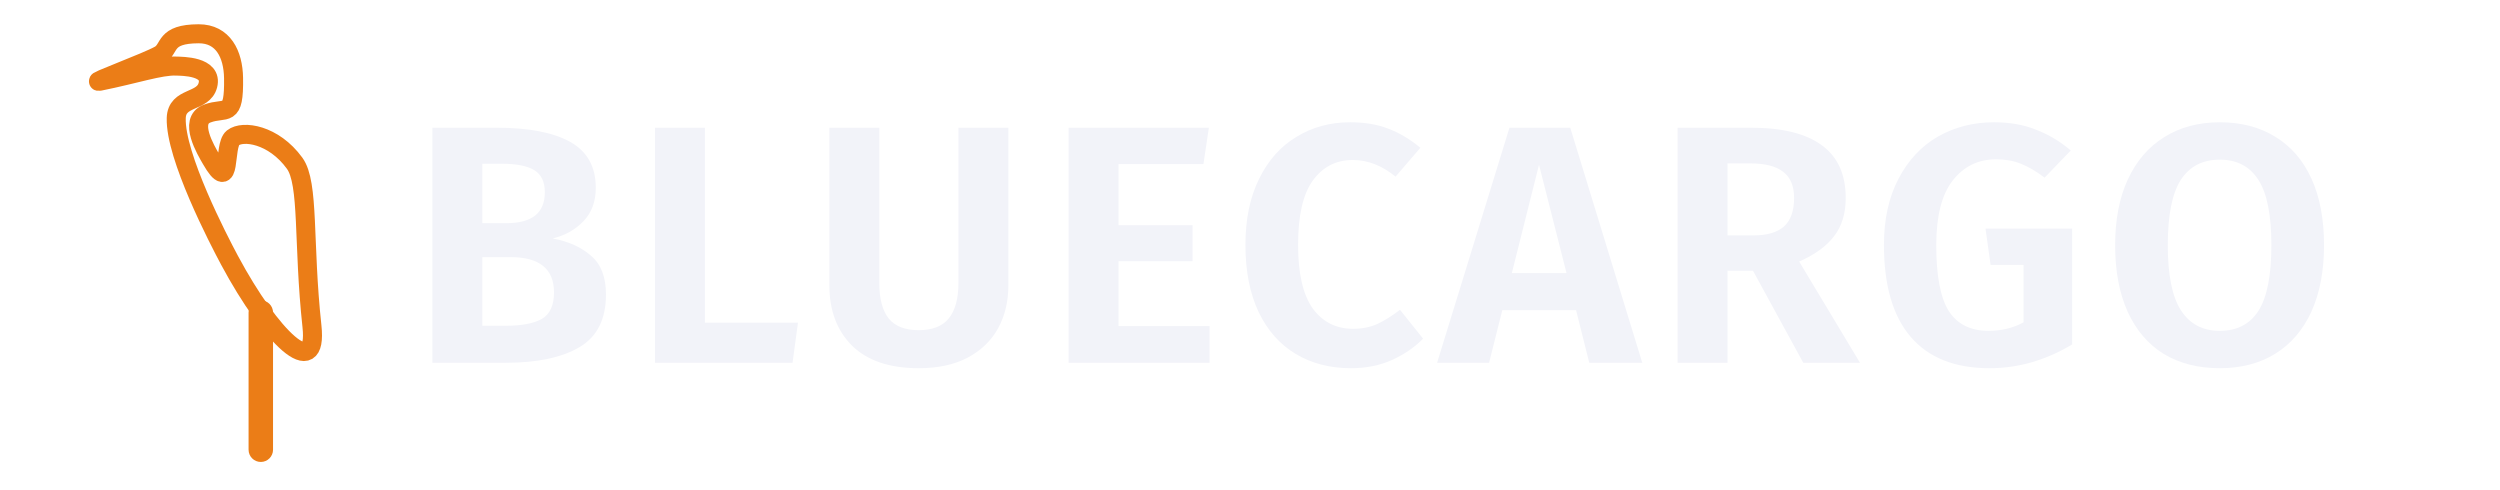
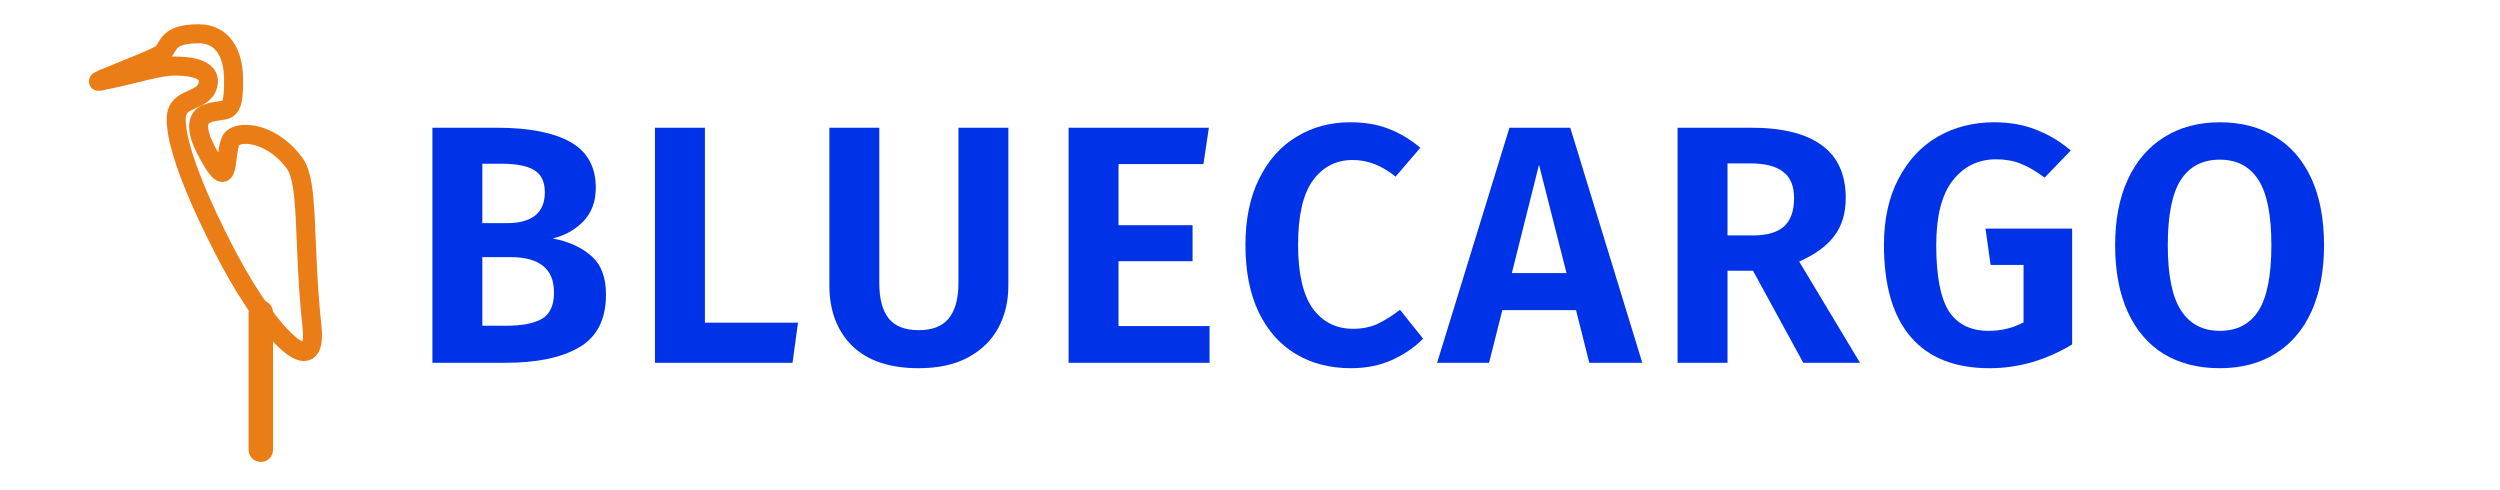
<svg xmlns="http://www.w3.org/2000/svg" width="184" height="36" viewBox="0 0 184 36" fill="none">
  <path d="M11.759 4.038C12.556 3.577 12.05 2.493 14.62 2.486C16.425 2.481 17.162 3.994 17.19 5.735C17.239 8.79 16.635 7.837 15.25 8.358C13.844 8.887 15.163 11.062 15.541 11.721C17.083 14.407 16.414 10.729 17.141 10.147C17.869 9.565 20.133 9.879 21.684 12.013C22.765 13.498 22.291 17.855 22.96 24.015C23.41 28.157 19.954 24.865 16.898 19.166C16.077 17.633 12.887 11.488 12.971 8.693C13.02 7.077 14.96 7.574 15.299 6.269C15.665 4.86 13.405 4.881 12.971 4.863C11.807 4.814 9.959 5.455 7.342 5.979C6.533 6.142 10.85 4.566 11.759 4.038Z" stroke="#EB7D17" stroke-width="1.4" stroke-miterlimit="10" />
-   <rect x="18.295" y="22.102" width="1.8" height="11.898" rx="0.9" fill="#EB7D17" />
-   <path d="M40.675 17.55C41.842 17.767 42.783 18.192 43.5 18.825C44.233 19.442 44.6 20.392 44.6 21.675C44.6 23.492 43.95 24.783 42.65 25.55C41.35 26.317 39.542 26.7 37.225 26.7H31.825V9.4H36.55C38.917 9.4 40.725 9.75 41.975 10.45C43.225 11.15 43.85 12.275 43.85 13.825C43.85 14.842 43.542 15.667 42.925 16.3C42.325 16.917 41.575 17.333 40.675 17.55ZM35.5 12.05V16.425H37.3C38.2 16.425 38.892 16.242 39.375 15.875C39.858 15.492 40.1 14.917 40.1 14.15C40.1 13.383 39.842 12.842 39.325 12.525C38.808 12.208 38 12.05 36.9 12.05H35.5ZM37.25 23.975C38.4 23.975 39.275 23.808 39.875 23.475C40.475 23.125 40.775 22.475 40.775 21.525C40.775 19.792 39.708 18.925 37.575 18.925H35.5V23.975H37.25Z" fill="#F2F3F9" />
-   <path d="M51.881 9.4V23.75H58.731L58.331 26.7H48.206V9.4H51.881Z" fill="#F2F3F9" />
-   <path d="M74.216 21C74.216 22.183 73.966 23.233 73.466 24.15C72.966 25.067 72.216 25.792 71.216 26.325C70.233 26.842 69.032 27.1 67.616 27.1C65.483 27.1 63.849 26.55 62.716 25.45C61.599 24.333 61.041 22.85 61.041 21V9.4H64.716V20.825C64.716 21.992 64.949 22.867 65.416 23.45C65.882 24.017 66.616 24.3 67.616 24.3C68.616 24.3 69.349 24.017 69.816 23.45C70.299 22.867 70.541 21.992 70.541 20.825V9.4H74.216V21Z" fill="#F2F3F9" />
-   <path d="M88.973 9.4L88.573 12.075H82.323V16.575H87.773V19.225H82.323V24H89.023V26.7H78.648V9.4H88.973Z" fill="#F2F3F9" />
-   <path d="M99.364 9C100.447 9 101.389 9.158 102.189 9.475C102.989 9.775 103.772 10.242 104.539 10.875L102.714 13C101.714 12.183 100.664 11.775 99.564 11.775C98.331 11.775 97.347 12.283 96.614 13.3C95.897 14.3 95.539 15.875 95.539 18.025C95.539 20.125 95.897 21.683 96.614 22.7C97.347 23.7 98.339 24.2 99.589 24.2C100.239 24.2 100.831 24.083 101.364 23.85C101.897 23.6 102.456 23.25 103.039 22.8L104.739 24.925C104.122 25.558 103.356 26.083 102.439 26.5C101.539 26.9 100.539 27.1 99.439 27.1C97.889 27.1 96.531 26.75 95.364 26.05C94.197 25.35 93.289 24.325 92.639 22.975C91.989 21.608 91.664 19.958 91.664 18.025C91.664 16.142 91.997 14.525 92.664 13.175C93.331 11.808 94.247 10.775 95.414 10.075C96.581 9.358 97.897 9 99.364 9Z" fill="#F2F3F9" />
-   <path d="M116.971 26.7L115.996 22.825H110.571L109.596 26.7H105.771L111.096 9.4H115.571L120.871 26.7H116.971ZM111.271 20.1H115.296L113.271 12.125L111.271 20.1Z" fill="#F2F3F9" />
-   <path d="M129.02 19.925H127.145V26.7H123.47V9.4H128.87C131.186 9.4 132.928 9.833 134.095 10.7C135.261 11.55 135.845 12.842 135.845 14.575C135.845 15.708 135.561 16.642 134.995 17.375C134.445 18.108 133.586 18.733 132.42 19.25L136.895 26.7H132.72L129.02 19.925ZM127.145 17.325H129.07C130.053 17.325 130.795 17.108 131.295 16.675C131.795 16.225 132.045 15.525 132.045 14.575C132.045 13.692 131.778 13.05 131.245 12.65C130.728 12.233 129.911 12.025 128.795 12.025H127.145V17.325Z" fill="#F2F3F9" />
-   <path d="M146.758 9C147.925 9 148.958 9.183 149.858 9.55C150.775 9.9 151.625 10.408 152.408 11.075L150.483 13.075C149.866 12.608 149.283 12.267 148.733 12.05C148.2 11.833 147.591 11.725 146.908 11.725C145.591 11.725 144.525 12.25 143.708 13.3C142.908 14.333 142.508 15.917 142.508 18.05C142.508 20.3 142.816 21.917 143.433 22.9C144.066 23.867 145.041 24.35 146.358 24.35C147.308 24.35 148.166 24.142 148.933 23.725V19.5H146.508L146.133 16.825H152.508V25.35C151.608 25.9 150.633 26.333 149.583 26.65C148.55 26.95 147.5 27.1 146.433 27.1C143.883 27.1 141.95 26.333 140.633 24.8C139.316 23.267 138.658 21.008 138.658 18.025C138.658 16.142 139.016 14.517 139.733 13.15C140.45 11.783 141.416 10.75 142.633 10.05C143.866 9.35 145.241 9 146.758 9Z" fill="#F2F3F9" />
-   <path d="M163.374 9C164.957 9 166.324 9.358 167.474 10.075C168.624 10.775 169.507 11.8 170.124 13.15C170.74 14.5 171.049 16.133 171.049 18.05C171.049 19.933 170.74 21.558 170.124 22.925C169.507 24.275 168.624 25.308 167.474 26.025C166.324 26.742 164.957 27.1 163.374 27.1C161.79 27.1 160.415 26.75 159.249 26.05C158.099 25.333 157.215 24.3 156.599 22.95C155.982 21.583 155.674 19.95 155.674 18.05C155.674 16.183 155.982 14.575 156.599 13.225C157.232 11.858 158.124 10.817 159.274 10.1C160.44 9.367 161.807 9 163.374 9ZM163.374 11.75C162.107 11.75 161.149 12.25 160.499 13.25C159.865 14.25 159.549 15.85 159.549 18.05C159.549 20.25 159.874 21.85 160.524 22.85C161.174 23.85 162.124 24.35 163.374 24.35C164.64 24.35 165.59 23.858 166.224 22.875C166.857 21.875 167.174 20.267 167.174 18.05C167.174 15.833 166.857 14.233 166.224 13.25C165.59 12.25 164.64 11.75 163.374 11.75Z" fill="#F2F3F9" />
+   <path d="M20.095 23.002C20.095 22.505 19.692 22.102 19.195 22.102C18.698 22.102 18.295 22.505 18.295 23.002V33.1C18.295 33.597 18.698 34 19.195 34C19.692 34 20.095 33.597 20.095 33.1V23.002Z" fill="#EB7D17" />
+   <path d="M40.675 17.55C41.842 17.767 42.783 18.192 43.5 18.825C44.233 19.442 44.6 20.392 44.6 21.675C44.6 23.492 43.95 24.783 42.65 25.55C41.35 26.317 39.542 26.7 37.225 26.7H31.825V9.4H36.55C38.917 9.4 40.725 9.75 41.975 10.45C43.225 11.15 43.85 12.275 43.85 13.825C43.85 14.842 43.542 15.667 42.925 16.3C42.325 16.917 41.575 17.333 40.675 17.55ZM35.5 12.05V16.425H37.3C38.2 16.425 38.892 16.242 39.375 15.875C39.858 15.492 40.1 14.917 40.1 14.15C40.1 13.383 39.842 12.842 39.325 12.525C38.808 12.208 38 12.05 36.9 12.05H35.5ZM37.25 23.975C38.4 23.975 39.275 23.808 39.875 23.475C40.475 23.125 40.775 22.475 40.775 21.525C40.775 19.792 39.708 18.925 37.575 18.925H35.5V23.975H37.25Z" fill="#0033E8" />
+   <path d="M51.881 9.4V23.75H58.731L58.331 26.7H48.206V9.4H51.881Z" fill="#0033E8" />
+   <path d="M74.216 21C74.216 22.183 73.966 23.233 73.466 24.15C72.966 25.067 72.216 25.792 71.216 26.325C70.233 26.842 69.032 27.1 67.616 27.1C65.483 27.1 63.849 26.55 62.716 25.45C61.599 24.333 61.041 22.85 61.041 21V9.4H64.716V20.825C64.716 21.992 64.949 22.867 65.416 23.45C65.882 24.017 66.616 24.3 67.616 24.3C68.616 24.3 69.349 24.017 69.816 23.45C70.299 22.867 70.541 21.992 70.541 20.825V9.4H74.216V21Z" fill="#0033E8" />
+   <path d="M88.973 9.4L88.573 12.075H82.323V16.575H87.773V19.225H82.323V24H89.023V26.7H78.648V9.4H88.973Z" fill="#0033E8" />
+   <path d="M99.364 9C100.447 9 101.389 9.158 102.189 9.475C102.989 9.775 103.772 10.242 104.539 10.875L102.714 13C101.714 12.183 100.664 11.775 99.564 11.775C98.331 11.775 97.347 12.283 96.614 13.3C95.897 14.3 95.539 15.875 95.539 18.025C95.539 20.125 95.897 21.683 96.614 22.7C97.347 23.7 98.339 24.2 99.589 24.2C100.239 24.2 100.831 24.083 101.364 23.85C101.897 23.6 102.456 23.25 103.039 22.8L104.739 24.925C104.122 25.558 103.356 26.083 102.439 26.5C101.539 26.9 100.539 27.1 99.439 27.1C97.889 27.1 96.531 26.75 95.364 26.05C94.197 25.35 93.289 24.325 92.639 22.975C91.989 21.608 91.664 19.958 91.664 18.025C91.664 16.142 91.997 14.525 92.664 13.175C93.331 11.808 94.247 10.775 95.414 10.075C96.581 9.358 97.897 9 99.364 9Z" fill="#0033E8" />
+   <path d="M116.971 26.7L115.996 22.825H110.571L109.596 26.7H105.771L111.096 9.4H115.571L120.871 26.7H116.971ZM111.271 20.1H115.296L113.271 12.125L111.271 20.1Z" fill="#0033E8" />
+   <path d="M129.02 19.925H127.145V26.7H123.47V9.4H128.87C131.186 9.4 132.928 9.833 134.095 10.7C135.261 11.55 135.845 12.842 135.845 14.575C135.845 15.708 135.561 16.642 134.995 17.375C134.445 18.108 133.586 18.733 132.42 19.25L136.895 26.7H132.72L129.02 19.925ZM127.145 17.325H129.07C130.053 17.325 130.795 17.108 131.295 16.675C131.795 16.225 132.045 15.525 132.045 14.575C132.045 13.692 131.778 13.05 131.245 12.65C130.728 12.233 129.911 12.025 128.795 12.025H127.145V17.325Z" fill="#0033E8" />
+   <path d="M146.758 9C147.925 9 148.958 9.183 149.858 9.55C150.775 9.9 151.625 10.408 152.408 11.075L150.483 13.075C149.866 12.608 149.283 12.267 148.733 12.05C148.2 11.833 147.591 11.725 146.908 11.725C145.591 11.725 144.525 12.25 143.708 13.3C142.908 14.333 142.508 15.917 142.508 18.05C142.508 20.3 142.816 21.917 143.433 22.9C144.066 23.867 145.041 24.35 146.358 24.35C147.308 24.35 148.166 24.142 148.933 23.725V19.5H146.508L146.133 16.825H152.508V25.35C151.608 25.9 150.633 26.333 149.583 26.65C148.55 26.95 147.5 27.1 146.433 27.1C143.883 27.1 141.95 26.333 140.633 24.8C139.316 23.267 138.658 21.008 138.658 18.025C138.658 16.142 139.016 14.517 139.733 13.15C140.45 11.783 141.416 10.75 142.633 10.05C143.866 9.35 145.241 9 146.758 9Z" fill="#0033E8" />
+   <path d="M163.374 9C164.957 9 166.324 9.358 167.474 10.075C168.624 10.775 169.507 11.8 170.124 13.15C170.74 14.5 171.049 16.133 171.049 18.05C171.049 19.933 170.74 21.558 170.124 22.925C169.507 24.275 168.624 25.308 167.474 26.025C166.324 26.742 164.957 27.1 163.374 27.1C161.79 27.1 160.415 26.75 159.249 26.05C158.099 25.333 157.215 24.3 156.599 22.95C155.982 21.583 155.674 19.95 155.674 18.05C155.674 16.183 155.982 14.575 156.599 13.225C157.232 11.858 158.124 10.817 159.274 10.1C160.44 9.367 161.807 9 163.374 9ZM163.374 11.75C162.107 11.75 161.149 12.25 160.499 13.25C159.865 14.25 159.549 15.85 159.549 18.05C159.549 20.25 159.874 21.85 160.524 22.85C161.174 23.85 162.124 24.35 163.374 24.35C164.64 24.35 165.59 23.858 166.224 22.875C166.857 21.875 167.174 20.267 167.174 18.05C167.174 15.833 166.857 14.233 166.224 13.25C165.59 12.25 164.64 11.75 163.374 11.75Z" fill="#0033E8" />
</svg>
